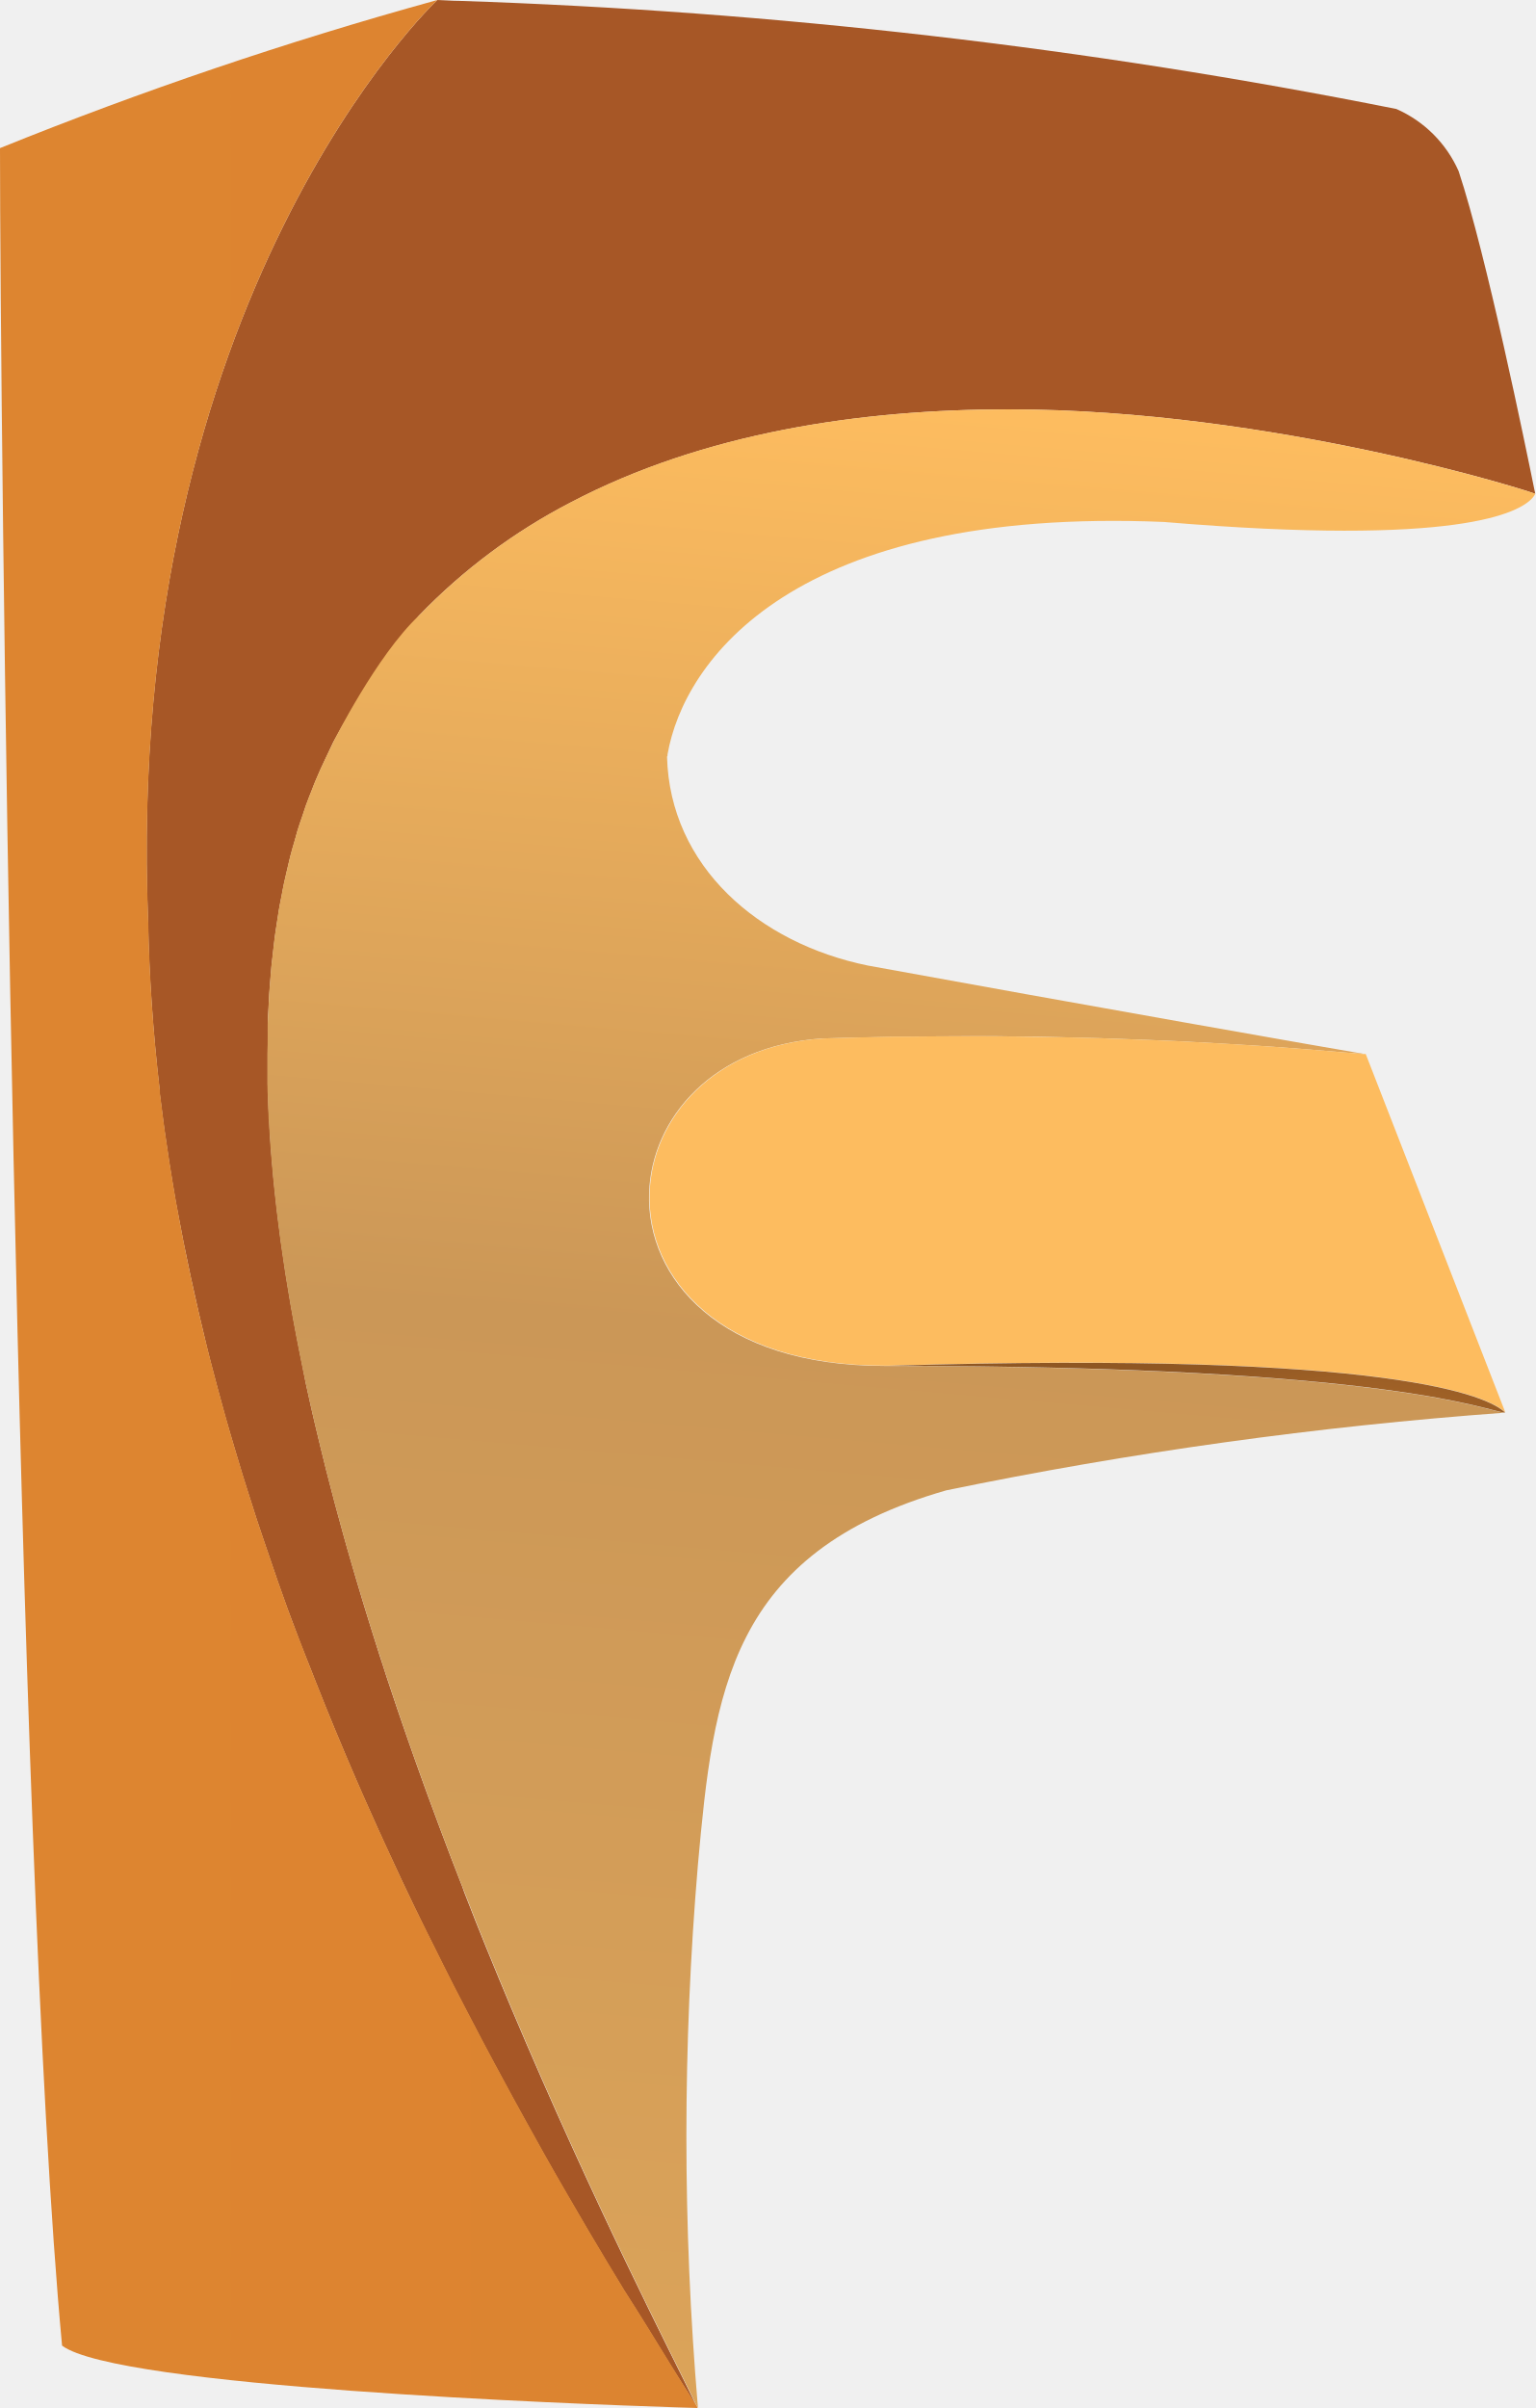
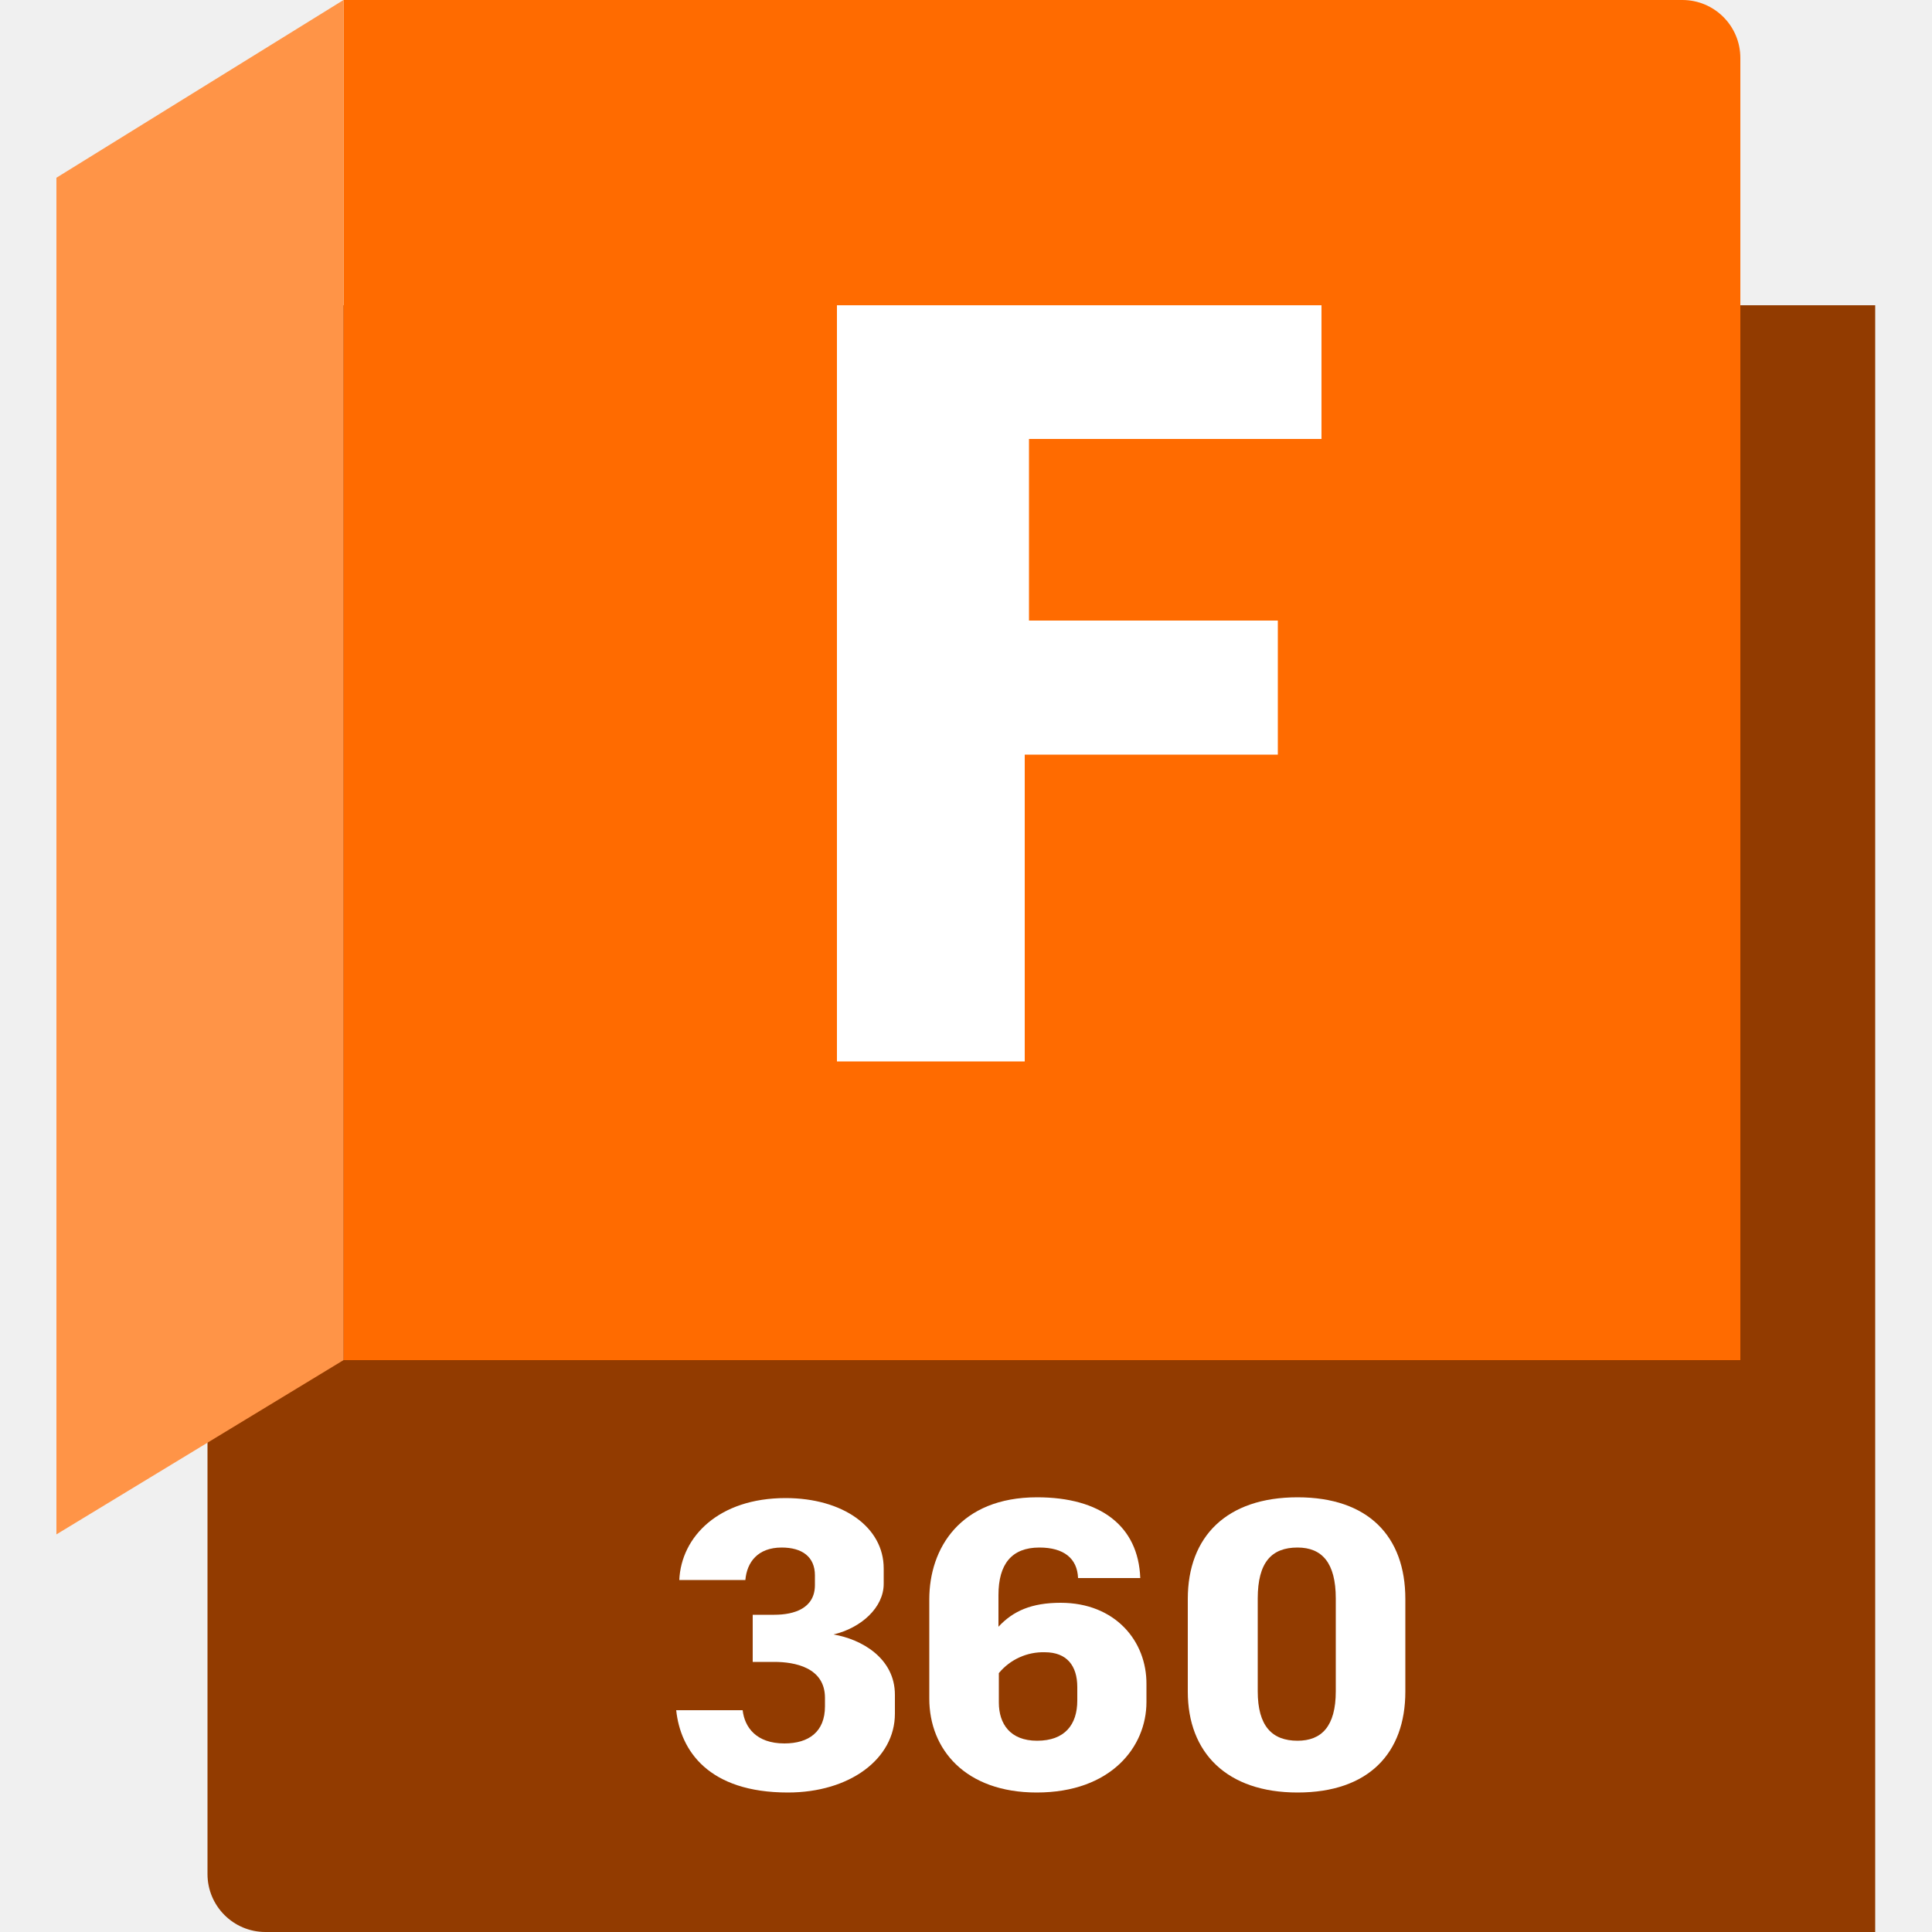
- <svg xmlns="http://www.w3.org/2000/svg" xmlns:xlink="http://www.w3.org/1999/xlink" viewBox="0 0 318.85 500">
+ <svg xmlns="http://www.w3.org/2000/svg" id="Layer_1" data-name="Layer 1" viewBox="0 0 500 500">
  <defs>
-     <style>.cls-1{fill:url(#linear-gradient);}.cls-2{fill:url(#linear-gradient-2);}.cls-3{fill:url(#linear-gradient-3);}.cls-4{fill:#fdbc5f;}.cls-5{fill:url(#radial-gradient);}</style>
-     <linearGradient id="linear-gradient" x1="14729.61" y1="539.7" x2="45972.46" y2="539.7" gradientTransform="translate(0 -290)" gradientUnits="userSpaceOnUse">
-       <stop offset="0" stop-color="#a75726" />
-       <stop offset="0.28" stop-color="#c5702b" />
-       <stop offset="0.52" stop-color="#d7802f" />
-       <stop offset="0.69" stop-color="#de8530" />
-       <stop offset="0.76" stop-color="#da832f" />
-       <stop offset="0.84" stop-color="#ce7c2e" />
-       <stop offset="0.91" stop-color="#b9702b" />
-       <stop offset="0.99" stop-color="#9d5f26" />
-       <stop offset="0.99" stop-color="#9a5e26" />
-       <stop offset="1" stop-color="#9a5e26" />
-     </linearGradient>
-     <linearGradient id="linear-gradient-2" x1="-3981.28" y1="540" x2="1713.56" y2="540" xlink:href="#linear-gradient" />
-     <linearGradient id="linear-gradient-3" x1="162.71" y1="497" x2="198.46" y2="85.51" gradientUnits="userSpaceOnUse">
-       <stop offset="0" stop-color="#dba359" />
-       <stop offset="0.53" stop-color="#cb9757" />
-       <stop offset="1" stop-color="#fdbc5f" />
-     </linearGradient>
-     <radialGradient id="radial-gradient" cx="280.74" cy="650.73" r="81.84" gradientTransform="translate(0 -290)" gradientUnits="userSpaceOnUse">
-       <stop offset="0" stop-color="#de8530" />
-       <stop offset="0.23" stop-color="#da832f" />
-       <stop offset="0.45" stop-color="#ce7c2d" />
-       <stop offset="0.68" stop-color="#ba702a" />
-       <stop offset="0.9" stop-color="#9e6026" />
-       <stop offset="1" stop-color="#8f5723" />
-     </radialGradient>
+     <style>.cls-1{fill:none;}.cls-2{clip-path:url(#clip-path);}.cls-3{fill:#923b00;}.cls-4{fill:#ff6b00;}.cls-5{fill:#ff9447;}.cls-6{fill:#fff;}</style>
+     <clipPath id="clip-path">
+       <rect class="cls-1" width="500" height="500" />
+     </clipPath>
  </defs>
-   <g id="Layer_2" data-name="Layer 2">
-     <g id="Layer_1-2" data-name="Layer 1">
-       <g id="Layer_2-2" data-name="Layer 2">
-         <g id="Layer_1-2-2" data-name="Layer 1-2">
-           <g id="Layer_2-2-2" data-name="Layer 2-2">
-             <g id="Layer_1-2-2-2" data-name="Layer 1-2-2">
-               <path class="cls-1" d="M55.62,212.64c0-1.14.1-2.28.16-3.41,0-.89.08-1.79.13-2.68.08-1.12.17-2.23.26-3.35.08-.88.14-1.76.22-2.63.11-1.11.24-2.19.37-3.28.1-.87.19-1.74.3-2.6.14-1.08.32-2.14.48-3.21.13-.84.25-1.7.39-2.54.18-1.06.39-2.1.6-3.15.16-.83.3-1.66.48-2.47.22-1,.47-2.09.72-3.12.19-.79.36-1.59.56-2.37.27-1.06.58-2.09.88-3.13.21-.74.4-1.48.62-2.21.33-1.07.69-2.1,1.05-3.15.23-.68.44-1.38.68-2.05.41-1.14.86-2.25,1.3-3.36.22-.56.42-1.13.66-1.68.69-1.66,1.42-3.28,2.19-4.88l1.54-3.27A152.2,152.2,0,0,1,87,127.83a121,121,0,0,1,31.49-23.48C146.17,89.83,178.7,85,209.45,85c55.42,0,109.35,17.33,109.39,17.54a4.62,4.62,0,0,0-.15-.74c-1.76-8.71-10-48.95-15.76-66.26A25.22,25.22,0,0,0,290,22.63,1196.83,1196.83,0,0,0,95.35.18c-1.5,0-3-.14-4.5-.18-.14,0-65.33,61.54-60.1,191.38h0q.32,16.78,2.42,35.08V227q.39,3.25.84,6.55c.07.46.13.92.19,1.38q.45,3.13.94,6.33c.08.54.17,1.07.26,1.61.34,2.13.69,4.27,1.07,6.43.08.44.17.9.25,1.35q2.6,14.16,6.28,29.18c.22.84.42,1.69.64,2.54.49,1.91,1,3.84,1.52,5.78.29,1.09.58,2.18.89,3.27.51,1.85,1,3.72,1.57,5.59.35,1.2.71,2.42,1.07,3.63.54,1.83,1.08,3.66,1.65,5.5.4,1.29.81,2.58,1.22,3.88.58,1.82,1.15,3.64,1.75,5.48.45,1.36.92,2.74,1.38,4.11q1.47,4.35,3,8.78c.68,1.91,1.35,3.81,2.05,5.74.59,1.59,1.2,3.21,1.81,4.82s1.28,3.43,2,5.17,1.28,3.26,1.93,4.89,1.39,3.51,2.11,5.29c.65,1.62,1.33,3.25,2,4.89.76,1.83,1.53,3.68,2.32,5.53.68,1.6,1.36,3.2,2.06,4.81.85,2,1.71,3.91,2.6,5.9.69,1.54,1.37,3.07,2.07,4.62,1,2.24,2.06,4.49,3.11,6.75.61,1.31,1.2,2.6,1.82,3.92q2.5,5.29,5.14,10.67c.46.94,1,1.89,1.42,2.83,1.35,2.74,2.72,5.48,4.13,8.25.71,1.39,1.45,2.81,2.18,4.21,1.22,2.35,2.44,4.71,3.7,7.09l2.43,4.56q1.86,3.46,3.78,7c.84,1.55,1.7,3.1,2.56,4.65,1.33,2.39,2.67,4.79,4,7.2l2.57,4.53q2.28,4,4.64,8c.75,1.29,1.49,2.57,2.26,3.86q3.53,6,7.21,12c3.5,5.45,6.78,10.83,9.7,15.57,1.73,2.75,3.45,5.48,5.24,8.26-.15-.34-.37-.79-.6-1.28h0c-4.14-8.61-20.42-40-37.9-81.48,0-.09-.08-.18-.11-.27-.76-1.81-1.53-3.63-2.29-5.48-.07-.16-.14-.33-.2-.49q-1.11-2.67-2.21-5.38c-.1-.23-.19-.47-.29-.7-.7-1.74-1.41-3.49-2.11-5.25l-.39-1c-.67-1.69-1.33-3.39-2-5.1L96,391.75c-.65-1.66-1.3-3.32-1.94-5l-.53-1.38c-.61-1.61-1.23-3.23-1.84-4.87-.2-.52-.39-1.05-.59-1.57l-1.77-4.78-.62-1.68L87,367.72c-.21-.59-.43-1.19-.64-1.79-.55-1.56-1.11-3.13-1.66-4.71-.22-.62-.43-1.25-.65-1.88q-.81-2.32-1.6-4.66c-.22-.67-.45-1.34-.67-2q-.78-2.28-1.53-4.58l-.67-2.1c-.49-1.51-1-3-1.46-4.54-.24-.74-.47-1.47-.7-2.21-.47-1.49-.93-3-1.39-4.48-.24-.77-.47-1.53-.7-2.29-.45-1.48-.89-3-1.33-4.45l-.69-2.35c-.43-1.46-.85-2.93-1.27-4.4-.23-.81-.45-1.62-.68-2.43-.4-1.45-.8-2.9-1.19-4.35-.23-.82-.45-1.64-.67-2.47-.38-1.44-.76-2.89-1.13-4.34-.22-.83-.43-1.66-.64-2.49-.36-1.43-.71-2.86-1.06-4.29-.21-.86-.42-1.71-.62-2.57-.34-1.4-.66-2.8-1-4.2q-.31-1.32-.6-2.64c-.31-1.38-.61-2.76-.91-4.13L63,284.64c-.28-1.37-.55-2.73-.82-4.09-.18-.9-.36-1.8-.53-2.7-.26-1.35-.51-2.7-.75-4-.17-.91-.33-1.82-.49-2.72-.23-1.33-.45-2.66-.67-4l-.45-2.75c-.2-1.31-.39-2.61-.58-3.92-.14-.92-.27-1.84-.4-2.76-.18-1.3-.34-2.59-.5-3.89-.12-.91-.23-1.83-.34-2.74-.15-1.28-.28-2.55-.42-3.83-.1-.92-.19-1.85-.28-2.77-.12-1.25-.23-2.49-.33-3.74-.08-.92-.16-1.85-.22-2.77-.09-1.23-.17-2.45-.24-3.68,0-.92-.11-1.85-.16-2.77-.06-1.21-.1-2.41-.14-3.61,0-.92-.07-1.84-.09-2.76v-6.28c0-1.17,0-2.32.06-3.47A25.23,25.23,0,0,1,55.62,212.64Z" />
-               <path class="cls-2" d="M144.7,499.56c-1.58-2.41-3.38-5.29-5.34-8.48-2.92-4.74-6.2-10.12-9.7-15.57q-3.69-6.06-7.21-12c-.77-1.29-1.51-2.57-2.26-3.86q-2.35-4-4.64-8c-.87-1.52-1.71-3-2.57-4.53-1.33-2.41-2.67-4.81-4-7.2-.86-1.55-1.72-3.1-2.56-4.65q-1.92-3.51-3.78-7l-2.43-4.56c-1.26-2.38-2.48-4.74-3.7-7.09-.73-1.4-1.47-2.82-2.18-4.21-1.41-2.77-2.78-5.51-4.13-8.25-.47-.94-1-1.89-1.42-2.83Q86.1,396,83.6,390.69c-.62-1.32-1.21-2.61-1.82-3.92-1-2.26-2.1-4.51-3.11-6.75-.7-1.55-1.38-3.08-2.07-4.62L74,369.5c-.7-1.61-1.38-3.21-2.06-4.81-.79-1.85-1.56-3.7-2.32-5.53-.68-1.64-1.36-3.27-2-4.89s-1.42-3.53-2.11-5.29-1.3-3.27-1.93-4.89-1.31-3.45-2-5.17-1.22-3.23-1.81-4.82c-.7-1.93-1.37-3.83-2.05-5.74-1-2.95-2-5.87-3-8.78-.46-1.37-.93-2.75-1.38-4.11-.6-1.84-1.17-3.66-1.75-5.48-.41-1.3-.82-2.59-1.22-3.88-.57-1.84-1.11-3.67-1.65-5.5-.36-1.21-.72-2.42-1.07-3.63-.54-1.87-1.06-3.74-1.57-5.59-.31-1.09-.6-2.18-.89-3.27q-.78-2.91-1.52-5.78c-.22-.85-.42-1.7-.64-2.54q-3.73-15-6.27-29.18c-.08-.45-.17-.91-.25-1.35-.38-2.16-.73-4.3-1.07-6.43-.09-.54-.18-1.07-.26-1.61q-.49-3.19-.94-6.33c-.06-.46-.12-.92-.19-1.38q-.45-3.3-.84-6.55v-.51c-1.44-12.2-2.21-23.89-2.42-35.08C25.52,61.54,90.71,0,90.85,0l-.66.18A833.37,833.37,0,0,0,0,30.75c0,55,3.22,352.75,12.89,456.3,11.43,8.61,106.35,12.13,127.82,12.82l4.18.13Z" />
-               <path class="cls-3" d="M209.45,85c-30.75,0-63.28,4.8-90.95,19.32A121.13,121.13,0,0,0,87,127.83c-8.78,8.23-17.79,26.27-17.79,26.27-.12.22-.22.47-.33.71-.37.78-1.24,2.56-1.24,2.56-.77,1.6-1.5,3.22-2.19,4.88-.24.55-.44,1.12-.66,1.68-.44,1.11-.89,2.22-1.3,3.36-.24.67-.45,1.37-.68,2.05-.36,1-.72,2.08-1.05,3.15-.22.73-.41,1.47-.62,2.21-.3,1-.61,2.07-.88,3.13-.2.78-.37,1.58-.56,2.37-.24,1-.5,2.07-.72,3.12-.18.81-.32,1.64-.48,2.47-.21,1.05-.42,2.09-.6,3.15-.14.84-.26,1.7-.39,2.54-.16,1.07-.34,2.13-.48,3.21-.11.86-.2,1.73-.3,2.6-.13,1.09-.26,2.17-.37,3.28-.08.87-.14,1.75-.22,2.63-.09,1.12-.18,2.23-.26,3.35,0,.89-.09,1.79-.13,2.68-.06,1.13-.12,2.27-.16,3.41v2.72c0,1.15,0,2.3-.06,3.47v6.28c0,.92.06,1.84.09,2.76,0,1.2.08,2.4.14,3.61,0,.92.11,1.85.16,2.77.07,1.23.15,2.45.24,3.68.06.92.14,1.85.22,2.77.1,1.25.21,2.49.33,3.74.09.92.18,1.85.28,2.77.14,1.28.27,2.55.42,3.83.11.91.22,1.83.34,2.74.16,1.29.32,2.59.5,3.89.13.92.26,1.84.4,2.76.19,1.31.38,2.61.58,3.92l.45,2.75c.22,1.33.44,2.66.67,4,.16.9.32,1.81.49,2.72.24,1.34.49,2.69.75,4,.17.9.35,1.8.53,2.7.27,1.36.54,2.72.82,4.09l.57,2.69c.3,1.37.6,2.75.91,4.13q.28,1.32.6,2.64c.32,1.4.64,2.8,1,4.2.2.86.41,1.71.62,2.57.35,1.43.7,2.86,1.06,4.29.21.83.42,1.66.64,2.49.37,1.45.75,2.9,1.13,4.34.22.82.44,1.65.67,2.47.39,1.45.79,2.9,1.19,4.35.23.81.45,1.62.68,2.43.42,1.47.84,2.94,1.27,4.4L74,328c.44,1.48.88,3,1.33,4.45.23.76.46,1.52.7,2.29.46,1.49.92,3,1.39,4.48.23.74.46,1.47.7,2.21.48,1.51,1,3,1.46,4.54l.69,2.12q.75,2.3,1.53,4.58c.22.68.45,1.35.67,2,.53,1.56,1.07,3.11,1.6,4.66.22.63.43,1.26.65,1.88.55,1.58,1.11,3.15,1.66,4.71.21.6.43,1.2.64,1.79l1.71,4.75.62,1.68,1.77,4.78c.2.52.39,1.05.59,1.57.61,1.64,1.23,3.26,1.84,4.87l.53,1.38c.64,1.68,1.29,3.34,1.94,5l.45,1.16c.67,1.71,1.33,3.41,2,5.1l.39,1c.7,1.76,1.41,3.51,2.11,5.25.1.23.19.47.29.7.73,1.81,1.46,3.6,2.21,5.38.06.16.13.33.2.49.76,1.84,1.53,3.67,2.29,5.48a.81.81,0,0,0,.11.27c17.49,41.53,33.76,72.87,37.9,81.48.24.49.45.94.6,1.28l.38.59a663.78,663.78,0,0,1,0-112.79c3.22-35.6,6.45-64.73,51.56-77.67a897.5,897.5,0,0,1,116-16.13c-3.29-.06-22.76-9.66-128-9.71h-.9c-34.25,0-49.39-18.28-48.81-35.89.51-15.55,13.25-30.58,35.92-32.1,3.71-.12,7.43-.2,11.14-.27,1.17,0,2.33-.07,3.5-.09h2.7c4.3-.06,8.6-.11,12.9-.11h3c2.35,0,4.7,0,7,.06,3,0,6,.07,8.94.14s5.9.13,8.84.22c2.51.08,5,.18,7.52.27,3,.12,6.06.23,9.09.38q8,.41,16,.92l3.28.22c4.64.33,9.27.71,13.91,1.11,1.53.13,3.41.25,4.94.39-4.69-.75-62.26-10.89-103.23-18.38-22.68-4.62-41.13-20.61-41.72-43.37l.1-.19v-.26c3.37-19.44,26.06-51.5,103.07-48.29,61.34,5.14,74-1.94,76.65-5.09a3.77,3.77,0,0,0,.5-.75C318.8,102.36,264.87,85,209.45,85ZM138.6,154.34v1.49C138.59,155.33,138.58,154.84,138.6,154.34Z" />
-               <path class="cls-4" d="M283.59,218.9c-1.65-.16-3.3-.28-4.94-.42-4.64-.4-9.27-.78-13.91-1.11l-3.28-.22q-8-.53-16-.92c-3-.15-6.06-.26-9.09-.38-2.5-.09-5-.19-7.52-.27-2.94-.09-5.89-.17-8.84-.22s-6-.11-8.94-.14c-2.35,0-4.7-.06-7-.06q-8,0-15.89.08h-2.7c-1.17,0-2.33.06-3.5.09-3.71.08-7.43.17-11.14.3-22.66,1.52-35.4,16.53-35.92,32.07-.57,17.6,14.58,35.87,48.81,35.87h.9c105.23-3.15,124.68,6.45,128,9.71h0l-29-74.44h-.34Z" />
-               <path class="cls-5" d="M184.59,283.6c105.21,0,124.68,9.65,128,9.71C309.27,290.05,289.82,280.45,184.59,283.6Z" />
-             </g>
-           </g>
-         </g>
-       </g>
-     </g>
+   <g class="cls-2">
+     <path class="cls-3" d="M68.7,500H485.3V79H53.7V485A15,15,0,0,0,68.7,500Z" />
+     <path class="cls-4" d="M450.4,352H88.9V0H435.4a15,15,0,0,1,15,15Z" />
+     <polygon class="cls-5" points="88.9 352 14.6 397.1 14.6 46 88.9 0 88.9 352" />
+     <polygon class="cls-6" points="342 79 216.6 79 216.6 274.7 265.2 274.7 265.2 195.3 330.7 195.3 330.7 160.6 266.3 160.6 266.3 113.6 342 113.6 342 79" />
+     <path class="cls-6" d="M335.8,463.9c18.4,0,27.9-10.2,27.9-26.1v-24c0-16.2-9.6-26.3-27.9-26.3s-28.4,10.1-28.4,26.3v24C307.4,453.6,317.5,463.9,335.8,463.9Zm0-13.4c-6.6,0-10.3-3.8-10.3-12.8v-24c0-9.4,3.6-13.2,10.3-13.2,6.3,0,9.9,3.9,9.9,13.2v24C345.7,446.8,342,450.5,335.8,450.5Z" />
+     <path class="cls-6" d="M203.9,463.9c16,0,27.7-8.7,27.7-20.4v-4.9c0-9.5-8.7-14.4-15.9-15.6,7.2-1.7,13-7,13-13.1v-4c0-10.7-10.6-18.2-25.4-18.2-17.3,0-27,10-27.5,21.2h17.1c.4-4.6,3.2-8.4,9.4-8.4,5.3,0,8.6,2.4,8.6,7.2v2.5c0,6-5.3,7.7-10.5,7.7h-5.6v12.2h5.6c5.2,0,13.1,1.4,13.1,9.3v2.2c0,6.6-4.2,9.6-10.5,9.6-7.3,0-10.3-4.2-10.8-8.6H175C176.1,453.1,183.4,463.9,203.9,463.9Z" />
+     <path class="cls-6" d="M274.5,414.8c-7.5,0-12.3,2.1-16.1,6.2v-8.2c0-8,3.4-12.3,10.6-12.3,6.3,0,9.8,2.8,10,7.9h16.1c-.5-13.5-10.3-20.9-26.7-20.9-19.9,0-27.9,13.2-27.9,26.4v25.7c0,13.2,9.4,24.3,27.8,24.3,19.2,0,28.4-11.8,28.4-23.4v-4.6C296.8,424.7,288.6,414.8,274.5,414.8Zm4.3,25.3c0,6.2-3.2,10.4-10.4,10.4-7,0-9.9-4.4-9.9-9.9V433a14.91,14.91,0,0,1,11.9-5.4c5.7,0,8.4,3.5,8.4,9Z" />
  </g>
</svg>
